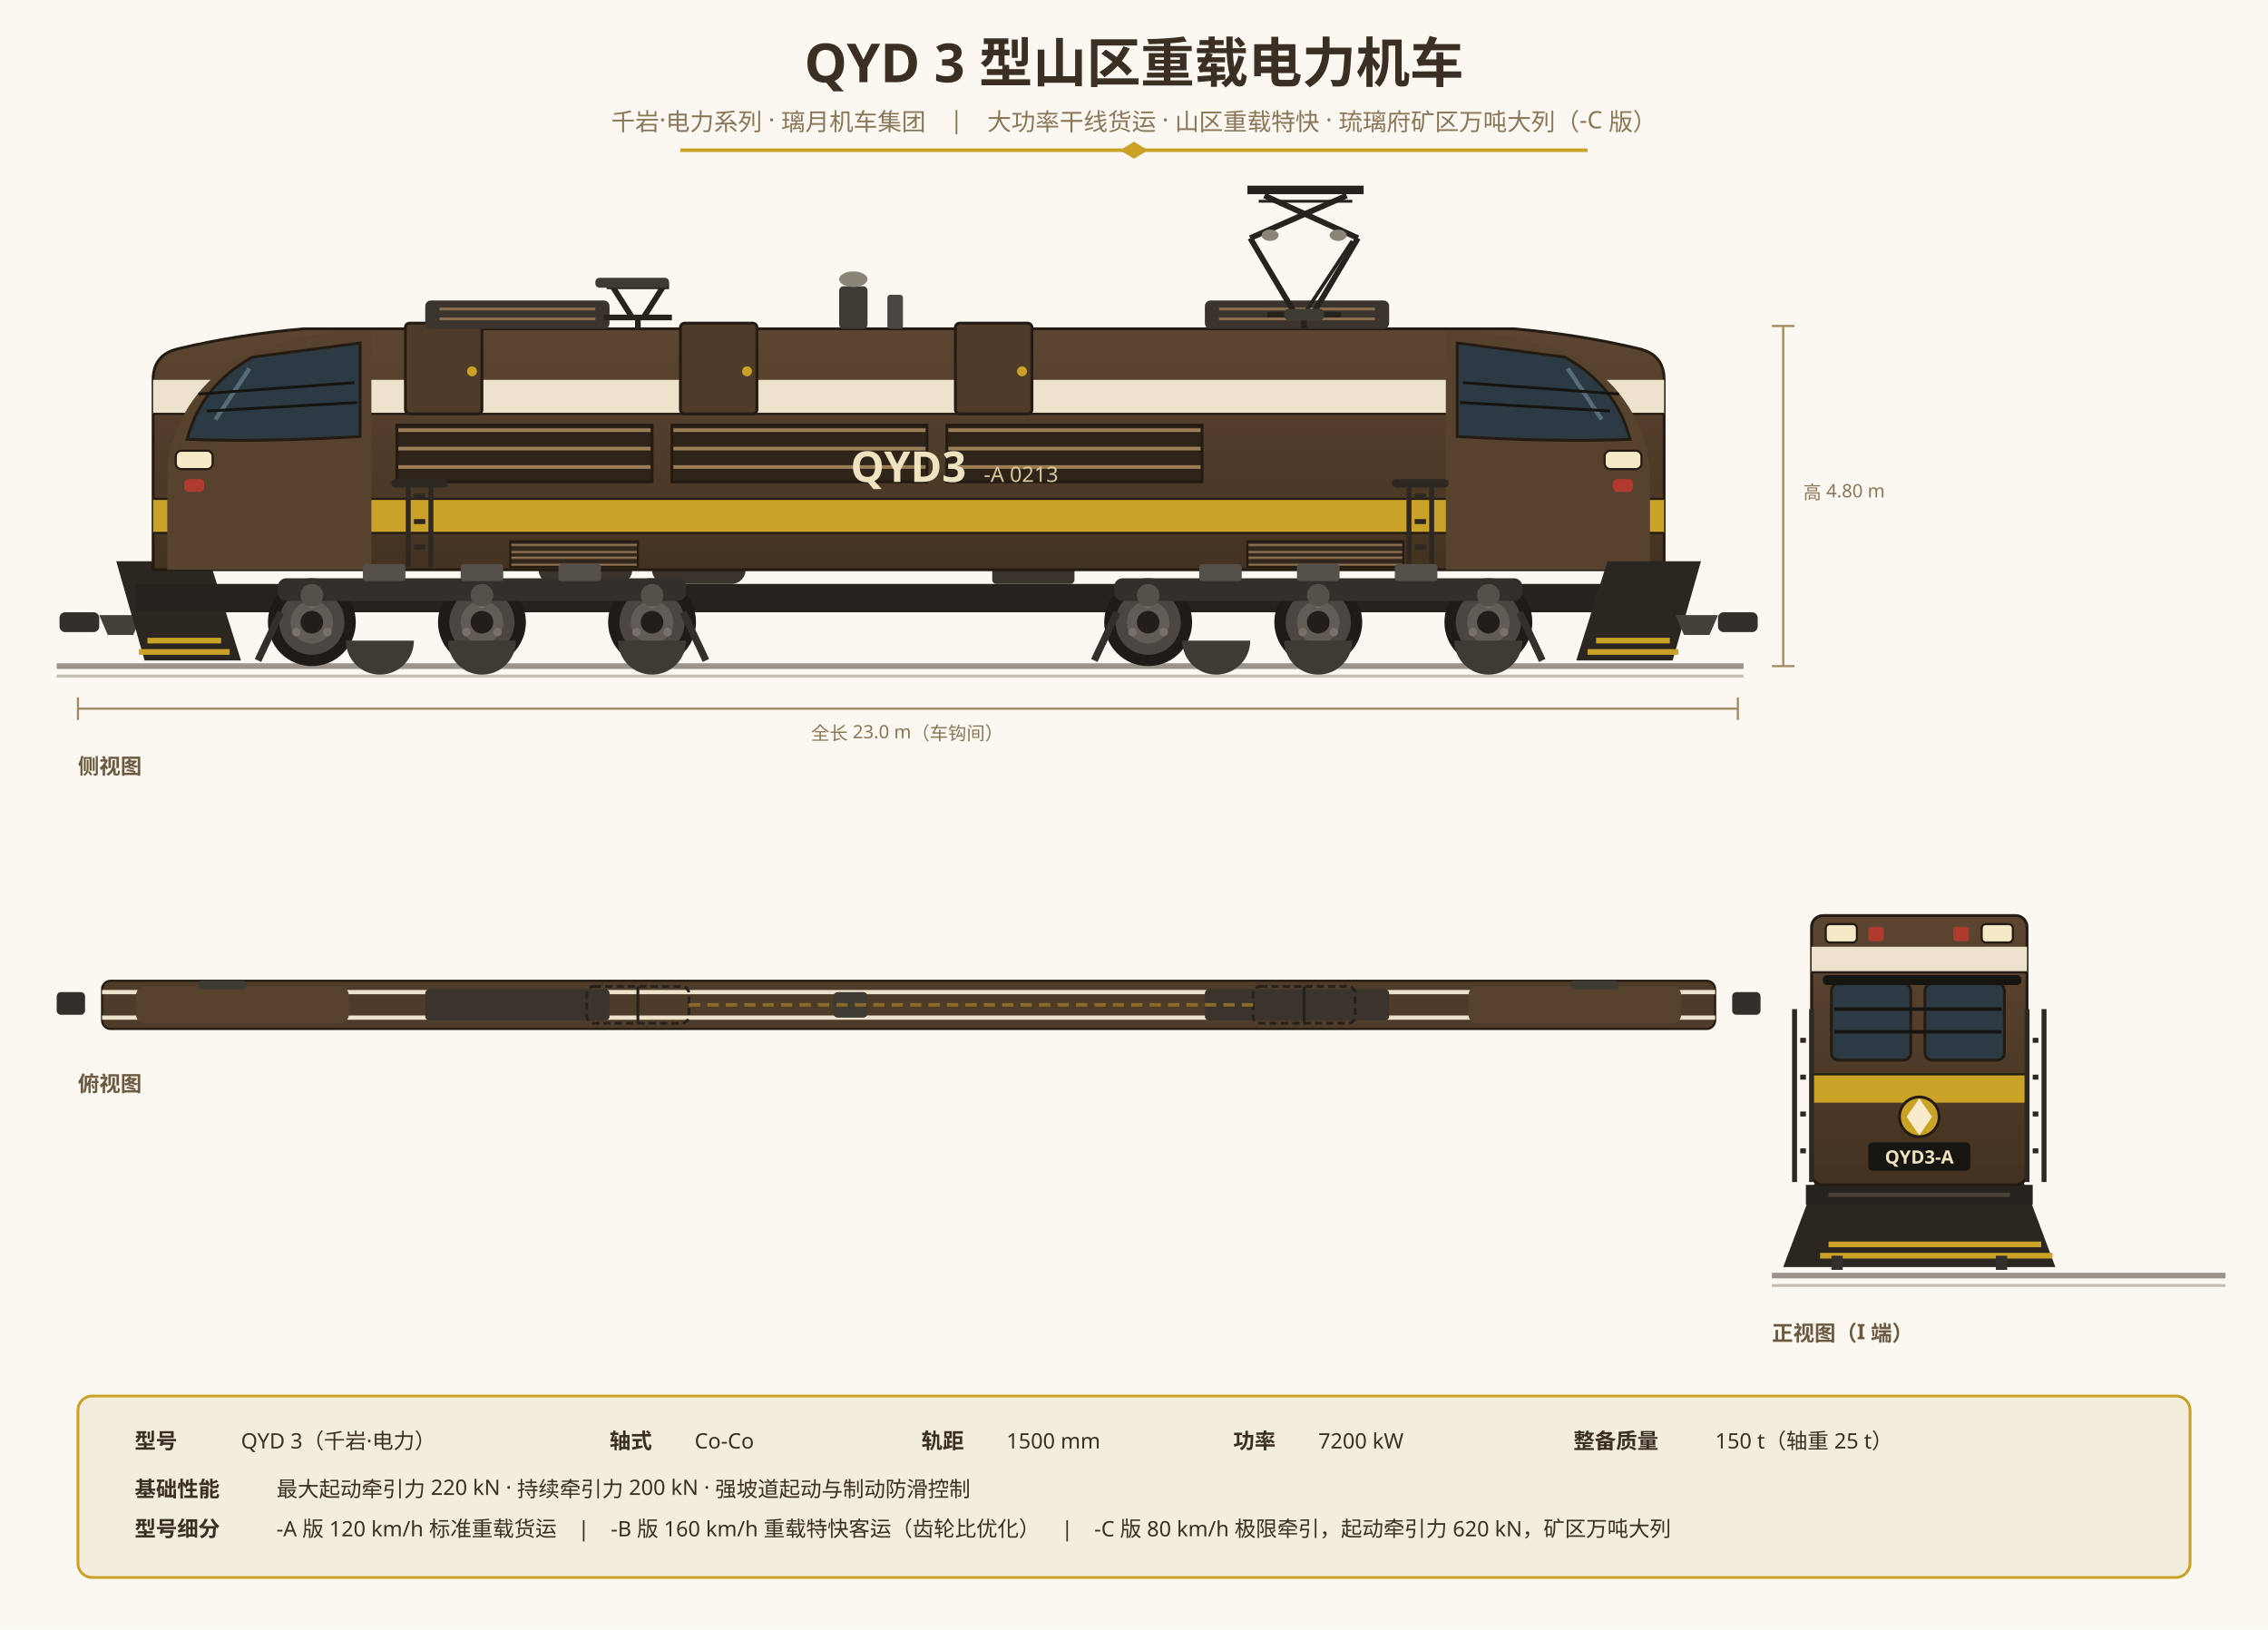
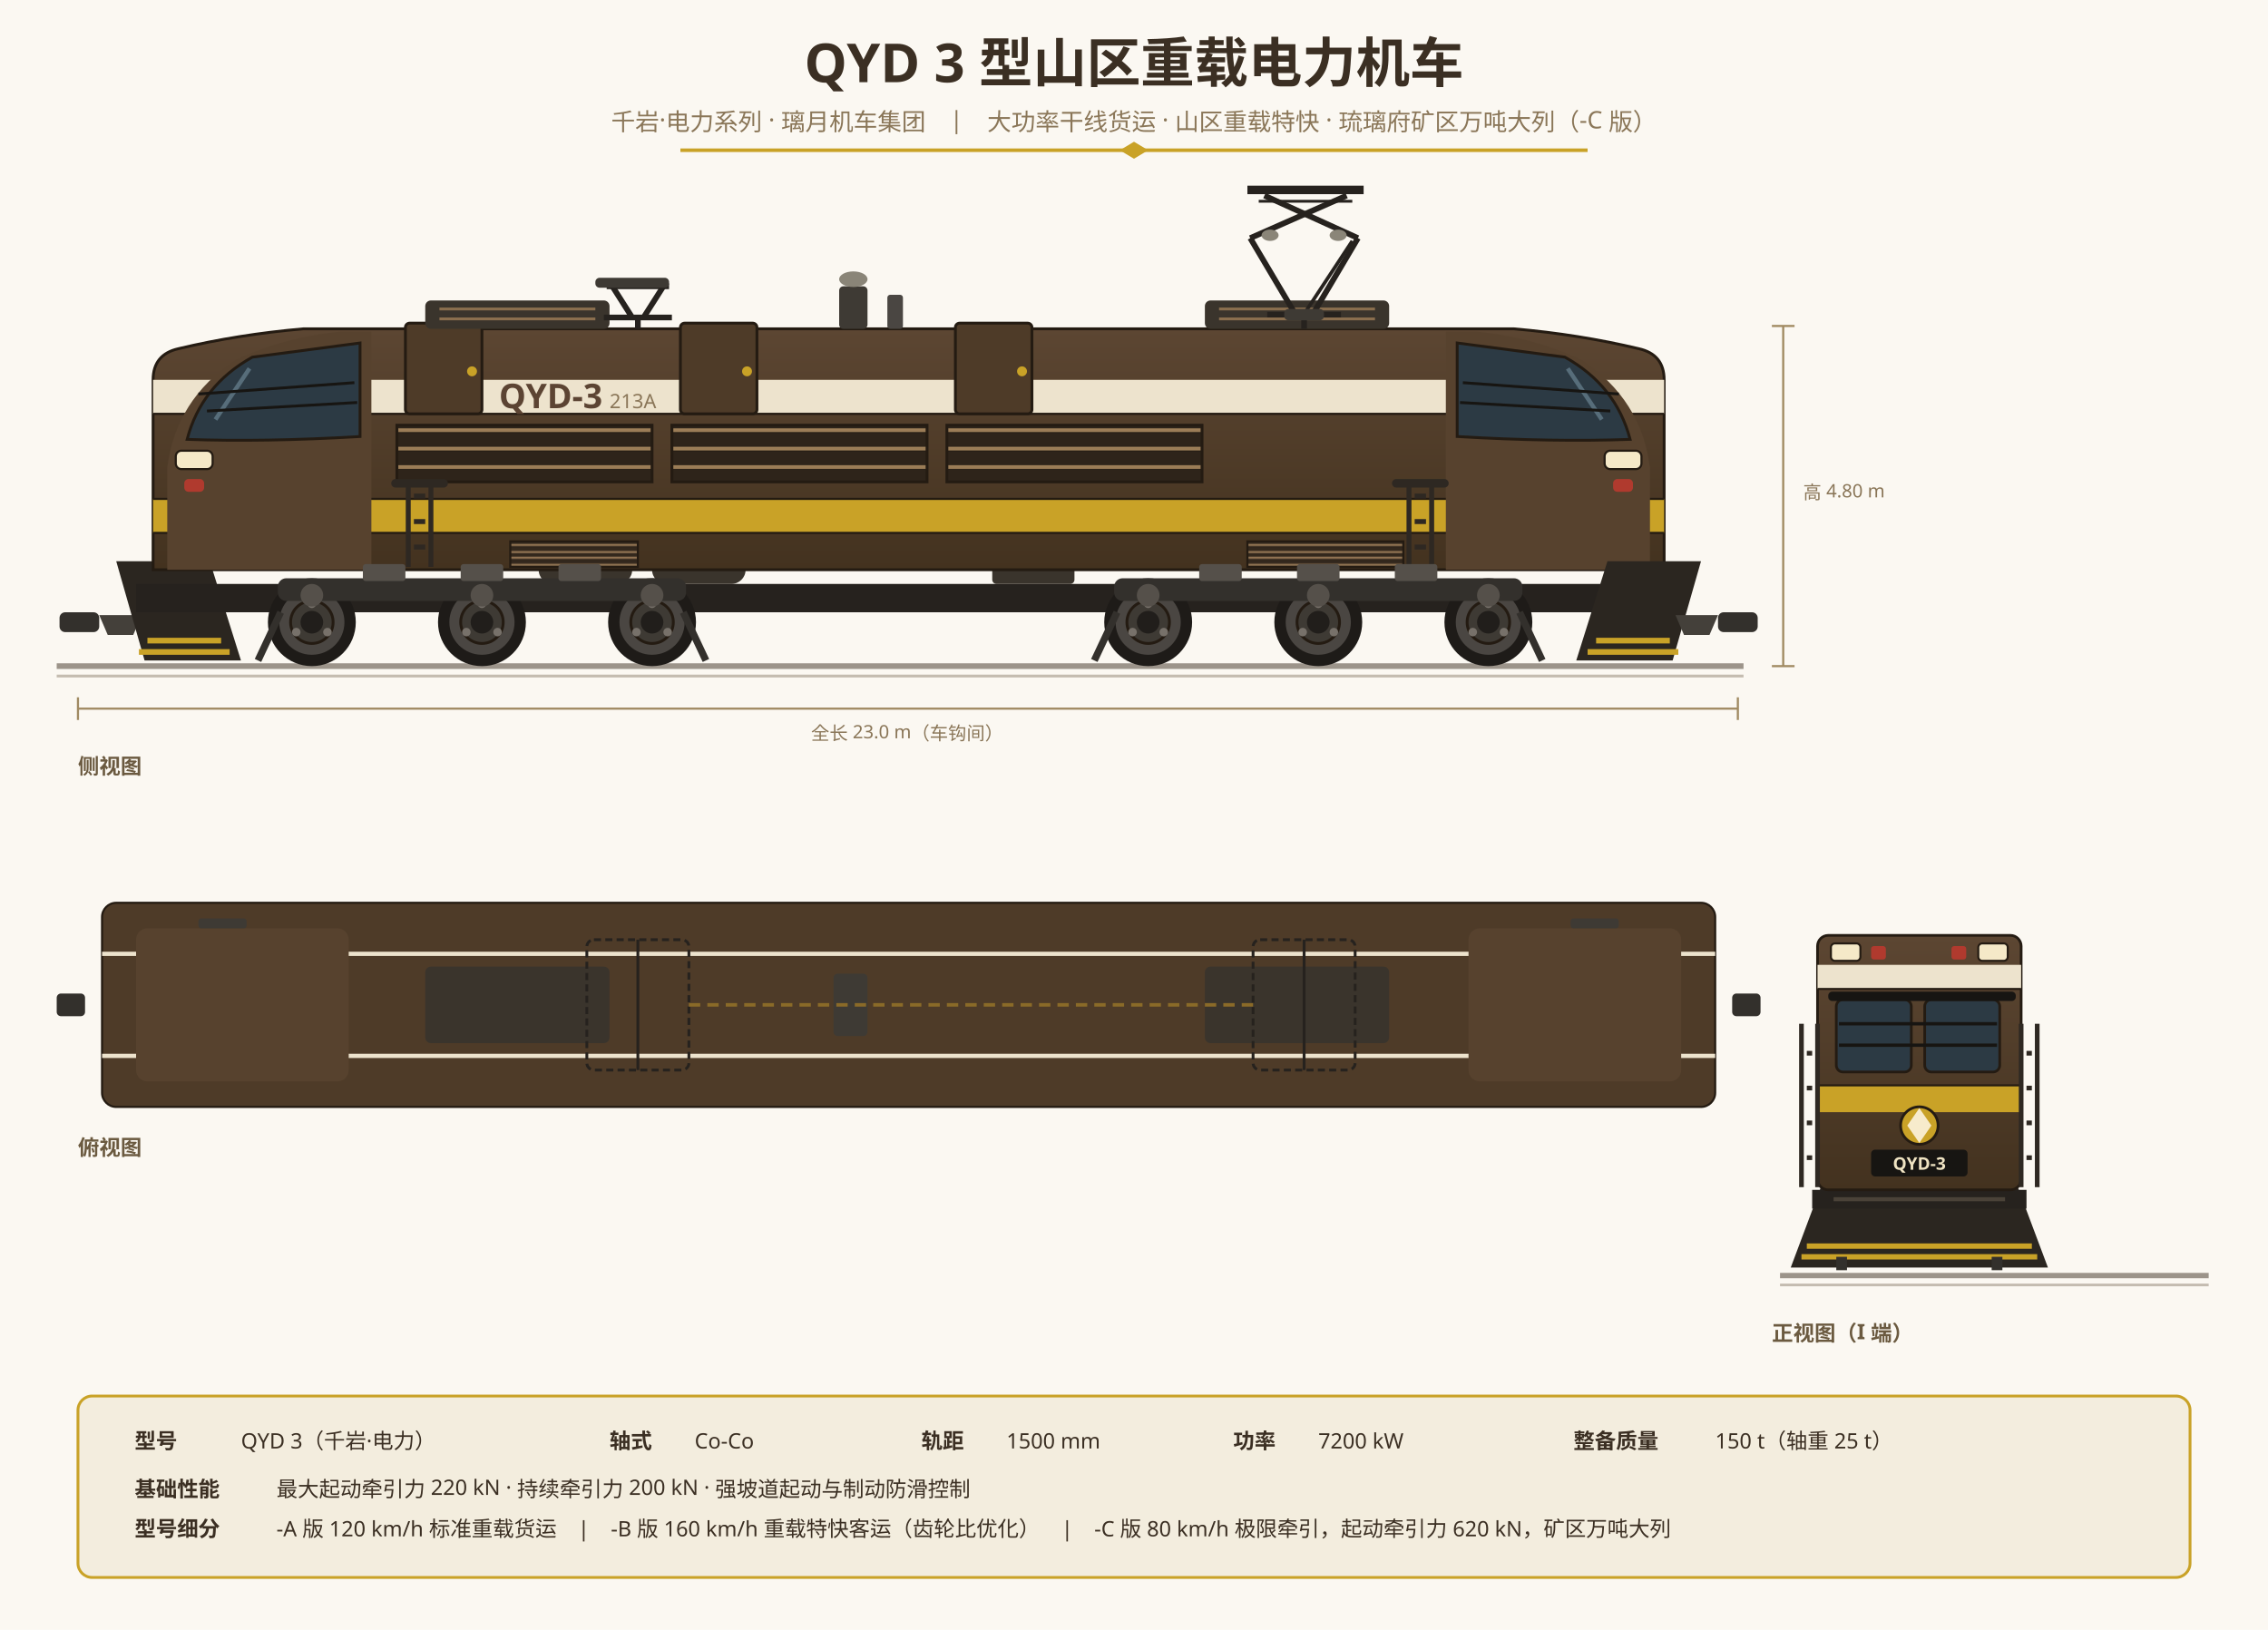
<svg xmlns="http://www.w3.org/2000/svg" viewBox="0 0 1600 1150" font-family="'Microsoft YaHei','PingFang SC','Noto Sans SC',sans-serif">
  <defs>
    <linearGradient id="q3body" x1="0" y1="0" x2="0" y2="1">
      <stop offset="0" stop-color="#5C4632" />
      <stop offset="1" stop-color="#43321F" />
    </linearGradient>
    <pattern id="q3grille" width="9" height="9" patternUnits="userSpaceOnUse">
      <rect width="9" height="9" fill="#33281D" />
      <line x1="0" y1="2.5" x2="9" y2="2.5" stroke="#8A6E4E" stroke-width="1.6" />
      <line x1="0" y1="6.5" x2="9" y2="6.5" stroke="#8A6E4E" stroke-width="1.6" />
    </pattern>
    <pattern id="q3louver" width="13" height="13" patternUnits="userSpaceOnUse">
      <rect width="13" height="13" fill="#2E241A" />
      <line x1="0" y1="4.5" x2="13" y2="4.5" stroke="#9A7C56" stroke-width="2.6" />
    </pattern>
    <g id="q3wheel">
      <circle r="31" fill="#1E1B18" />
      <circle r="23" fill="#4A4642" />
-       <circle r="15" fill="#615C56" />
+       <circle r="15" fill="#3E3A34" stroke="#241B12" stroke-width="2" />
      <circle r="8" fill="#211E1B" />
      <circle cx="0" cy="-13" r="3" fill="#77716A" />
      <circle cx="11" cy="7" r="3" fill="#77716A" />
      <circle cx="-11" cy="7" r="3" fill="#77716A" />
    </g>
  </defs>
  <rect width="1600" height="1150" fill="#FBF8F2" />
  <text x="800" y="58" text-anchor="middle" font-size="38" font-weight="700" fill="#3B2F23">QYD 3 型山区重载电力机车</text>
  <text x="800" y="92" text-anchor="middle" font-size="17" fill="#8A7658">千岩·电力系列 · 璃月机车集团　|　大功率干线货运 · 山区重载特快 · 琉璃府矿区万吨大列（-C 版）</text>
  <line x1="480" y1="106" x2="1120" y2="106" stroke="#C9A227" stroke-width="2.5" />
  <polygon points="800,100 810,106 800,112 790,106" fill="#C9A227" />
  <line x1="40" y1="470" x2="1230" y2="470" stroke="#9C948A" stroke-width="4" />
  <line x1="40" y1="477" x2="1230" y2="477" stroke="#C4BCB0" stroke-width="2" />
  <rect x="42" y="432" width="28" height="14" rx="4" fill="#33302C" />
  <path d="M 70 434 L 100 434 L 94 448 L 76 448 Z" fill="#44403A" />
  <path d="M 82 396 L 148 396 L 170 466 L 102 466 Z" fill="#2B2620" />
  <line x1="104" y1="452" x2="156" y2="452" stroke="#C9A227" stroke-width="4" />
  <line x1="98" y1="460" x2="162" y2="460" stroke="#C9A227" stroke-width="4" />
  <rect x="96" y="412" width="1090" height="20" fill="#26221E" />
  <rect x="380" y="392" width="66" height="20" rx="10" fill="#3A342C" />
  <rect x="460" y="392" width="66" height="20" rx="10" fill="#3A342C" />
  <rect x="700" y="394" width="58" height="18" rx="3" fill="#3A342C" />
  <path d="M 108 402 L 108 268 Q 108 250 126 246 Q 168 236 214 232 L 1068 232 Q 1114 236 1156 246 Q 1174 250 1174 268 L 1174 402 Z" fill="url(#q3body)" stroke="#241B12" stroke-width="2" />
  <path d="M 108 268 L 1174 268 L 1174 292 L 108 292 Z" fill="#EDE3CD" />
  <path d="M 108 352 L 1174 352 L 1174 376 L 108 376 Z" fill="#C9A227" />
  <line x1="108" y1="292" x2="1174" y2="292" stroke="#241B12" stroke-width="1.5" />
  <line x1="108" y1="352" x2="1174" y2="352" stroke="#241B12" stroke-width="1.5" />
  <line x1="108" y1="376" x2="1174" y2="376" stroke="#241B12" stroke-width="1.5" />
  <path d="M 118 330 Q 124 282 166 254 Q 200 238 240 234 L 262 234 L 262 402 L 118 402 Z" fill="#57422E" />
  <path d="M 132 310 Q 142 272 178 252 L 254 242 L 254 308 Q 186 312 132 310 Z" fill="#2C3A44" stroke="#241B12" stroke-width="2" />
  <line x1="152" y1="296" x2="176" y2="260" stroke="#5E7684" stroke-width="3" opacity="0.85" />
  <rect x="124" y="318" width="26" height="13" rx="4" fill="#F5E9C8" stroke="#241B12" stroke-width="1.5" />
  <rect x="130" y="338" width="14" height="9" rx="3" fill="#B03A2E" />
  <g stroke="#171512" stroke-width="2">
    <line x1="140" y1="278" x2="250" y2="270" />
    <line x1="146" y1="290" x2="252" y2="284" />
  </g>
  <path d="M 1164 330 Q 1158 282 1116 254 Q 1082 238 1042 234 L 1020 234 L 1020 402 L 1164 402 Z" fill="#57422E" />
  <path d="M 1150 310 Q 1140 272 1104 252 L 1028 242 L 1028 308 Q 1096 312 1150 310 Z" fill="#2C3A44" stroke="#241B12" stroke-width="2" />
  <line x1="1130" y1="296" x2="1106" y2="260" stroke="#5E7684" stroke-width="3" opacity="0.85" />
  <rect x="1132" y="318" width="26" height="13" rx="4" fill="#F5E9C8" stroke="#241B12" stroke-width="1.5" />
  <rect x="1138" y="338" width="14" height="9" rx="3" fill="#B03A2E" />
  <g stroke="#171512" stroke-width="2">
    <line x1="1142" y1="278" x2="1032" y2="270" />
    <line x1="1136" y1="290" x2="1030" y2="284" />
  </g>
  <rect x="280" y="300" width="180" height="40" fill="url(#q3louver)" stroke="#241B12" stroke-width="2" />
  <rect x="474" y="300" width="180" height="40" fill="url(#q3louver)" stroke="#241B12" stroke-width="2" />
  <rect x="668" y="300" width="180" height="40" fill="url(#q3louver)" stroke="#241B12" stroke-width="2" />
  <g stroke="#241B12" stroke-width="2" fill="#4E3B28">
-     <rect x="300" y="222" width="0" height="0" />
    <rect x="286" y="228" width="54" height="64" rx="3" />
    <rect x="480" y="228" width="54" height="64" rx="3" />
    <rect x="674" y="228" width="54" height="64" rx="3" />
  </g>
  <circle cx="333" cy="262" r="3.5" fill="#C9A227" />
  <circle cx="527" cy="262" r="3.5" fill="#C9A227" />
  <circle cx="721" cy="262" r="3.5" fill="#C9A227" />
  <rect x="880" y="382" width="110" height="18" fill="url(#q3grille)" stroke="#241B12" stroke-width="1.5" />
  <rect x="360" y="382" width="90" height="18" fill="url(#q3grille)" stroke="#241B12" stroke-width="1.5" />
-   <text x="600 " y="340" font-size="30" font-weight="700" fill="#EFE3C2">QYD3</text>
-   <text x="694" y="340" font-size="15" fill="#D8C79A">-A 0213</text>
+   <text x="352" y="288" font-size="24" font-weight="700" fill="#5C4433">QYD-3</text>
+   <text x="430" y="288" font-size="14" fill="#8A7658">213A</text>
  <rect x="300" y="212" width="130" height="20" rx="4" fill="#3A342C" />
  <g stroke="#8A6E4E" stroke-width="2">
    <line x1="310" y1="218" x2="420" y2="218" />
    <line x1="310" y1="225" x2="420" y2="225" />
  </g>
  <rect x="850" y="212" width="130" height="20" rx="4" fill="#3A342C" />
  <g stroke="#8A6E4E" stroke-width="2">
    <line x1="860" y1="218" x2="970" y2="218" />
    <line x1="860" y1="225" x2="970" y2="225" />
  </g>
  <rect x="592" y="202" width="20" height="30" rx="3" fill="#3E3A34" />
  <ellipse cx="602" cy="197" rx="10" ry="5.5" fill="#8A8578" />
  <rect x="626" y="208" width="11" height="24" rx="2" fill="#4A4642" />
  <g stroke="#26221E" stroke-width="4" fill="none">
    <line x1="450" y1="232" x2="450" y2="224" />
    <path d="M 426 224 L 474 224 M 446 224 L 432 202 M 454 224 L 468 202" />
    <line x1="428" y1="202" x2="472" y2="202" />
  </g>
  <rect x="420" y="196" width="52" height="7" rx="3" fill="#3E3A34" />
  <g stroke="#26221E" stroke-width="4" fill="none">
    <line x1="920" y1="232" x2="920" y2="222" />
    <line x1="894" y1="222" x2="946" y2="222" />
    <line x1="914" y1="222" x2="882" y2="168" />
    <line x1="926" y1="222" x2="958" y2="168" />
    <line x1="882" y1="168" x2="950" y2="138" />
    <line x1="958" y1="168" x2="892" y2="138" />
    <line x1="888" y1="142" x2="954" y2="142" stroke-width="2" />
    <line x1="880" y1="134" x2="962" y2="134" stroke-width="6" />
    <line x1="921" y1="220" x2="954" y2="170" stroke-width="2.5" />
  </g>
  <rect x="906" y="218" width="28" height="8" rx="3" fill="#3E3A34" />
  <ellipse cx="896" cy="166" rx="6" ry="4" fill="#8A8578" />
  <ellipse cx="944" cy="166" rx="6" ry="4" fill="#8A8578" />
  <g stroke="#2E2822" stroke-width="3.5" fill="none">
    <path d="M 288 400 L 288 342 M 304 400 L 304 342 M 292 386 L 300 386 M 292 368 L 300 368 M 292 350 L 300 350" />
    <path d="M 994 400 L 994 342 M 1010 400 L 1010 342 M 998 386 L 1006 386 M 998 368 L 1006 368 M 998 350 L 1006 350" />
  </g>
  <rect x="276" y="338" width="40" height="6" rx="3" fill="#2E2822" />
  <rect x="982" y="338" width="40" height="6" rx="3" fill="#2E2822" />
  <g>
    <use href="#q3wheel" x="220" y="439" />
    <use href="#q3wheel" x="340" y="439" />
    <use href="#q3wheel" x="460" y="439" />
    <rect x="196" y="408" width="288" height="16" rx="6" fill="#33302C" />
    <rect x="256" y="398" width="30" height="12" rx="2" fill="#55504A" />
    <rect x="325" y="398" width="30" height="12" rx="2" fill="#55504A" />
    <rect x="394" y="398" width="30" height="12" rx="2" fill="#55504A" />
    <circle cx="220" cy="420" r="8" fill="#55504A" />
    <circle cx="340" cy="420" r="8" fill="#55504A" />
    <circle cx="460" cy="420" r="8" fill="#55504A" />
-     <path d="M 244 452 a 24 24 0 0 0 48 0 z" fill="#3E3A34" />
-     <path d="M 316 452 a 24 24 0 0 0 48 0 z" fill="#3E3A34" />
-     <path d="M 436 452 a 24 24 0 0 0 48 0 z" fill="#3E3A34" />
  </g>
  <g>
    <use href="#q3wheel" x="810" y="439" />
    <use href="#q3wheel" x="930" y="439" />
    <use href="#q3wheel" x="1050" y="439" />
    <rect x="786" y="408" width="288" height="16" rx="6" fill="#33302C" />
    <rect x="846" y="398" width="30" height="12" rx="2" fill="#55504A" />
    <rect x="915" y="398" width="30" height="12" rx="2" fill="#55504A" />
    <rect x="984" y="398" width="30" height="12" rx="2" fill="#55504A" />
    <circle cx="810" cy="420" r="8" fill="#55504A" />
    <circle cx="930" cy="420" r="8" fill="#55504A" />
    <circle cx="1050" cy="420" r="8" fill="#55504A" />
-     <path d="M 834 452 a 24 24 0 0 0 48 0 z" fill="#3E3A34" />
-     <path d="M 906 452 a 24 24 0 0 0 48 0 z" fill="#3E3A34" />
-     <path d="M 1026 452 a 24 24 0 0 0 48 0 z" fill="#3E3A34" />
  </g>
  <line x1="198" y1="432" x2="182" y2="466" stroke="#33302C" stroke-width="5" />
  <line x1="482" y1="432" x2="498" y2="466" stroke="#33302C" stroke-width="5" />
  <line x1="788" y1="432" x2="772" y2="466" stroke="#33302C" stroke-width="5" />
  <line x1="1072" y1="432" x2="1088" y2="466" stroke="#33302C" stroke-width="5" />
  <path d="M 1200 396 L 1134 396 L 1112 466 L 1180 466 Z" fill="#2B2620" />
  <line x1="1126" y1="452" x2="1178" y2="452" stroke="#C9A227" stroke-width="4" />
  <line x1="1120" y1="460" x2="1184" y2="460" stroke="#C9A227" stroke-width="4" />
  <rect x="1212" y="432" width="28" height="14" rx="4" fill="#33302C" />
  <path d="M 1212 434 L 1182 434 L 1188 448 L 1206 448 Z" fill="#44403A" />
  <g stroke="#A08A62" stroke-width="1.5" fill="none">
    <line x1="55" y1="500" x2="1226" y2="500" />
    <line x1="55" y1="492" x2="55" y2="508" />
    <line x1="1226" y1="492" x2="1226" y2="508" />
  </g>
  <text x="640" y="522" text-anchor="middle" font-size="13" fill="#8A7658">全长 23.0 m（车钩间）</text>
  <g stroke="#A08A62" stroke-width="1.5" fill="none">
    <line x1="1258" y1="230" x2="1258" y2="470" />
    <line x1="1250" y1="230" x2="1266" y2="230" />
    <line x1="1250" y1="470" x2="1266" y2="470" />
  </g>
  <text x="1272" y="352" font-size="13" fill="#8A7658">高 4.80 m</text>
  <text x="55" y="546" font-size="15" font-weight="600" fill="#6B5A40">侧视图</text>
  <g>
-     <rect x="40" y="700" width="20" height="16" rx="3" fill="#33302C" />
-     <rect x="1222" y="700" width="20" height="16" rx="3" fill="#33302C" />
-     <rect x="72" y="692" width="1138" height="34" rx="6" fill="#4E3B28" stroke="#241B12" stroke-width="1.5" />
-     <line x1="72" y1="700" x2="1210" y2="700" stroke="#EDE3CD" stroke-width="3" />
-     <line x1="72" y1="718" x2="1210" y2="718" stroke="#EDE3CD" stroke-width="3" />
-     <rect x="96" y="696" width="150" height="26" rx="6" fill="#57422E" />
-     <rect x="1036" y="696" width="150" height="26" rx="6" fill="#57422E" />
-     <rect x="140" y="692" width="34" height="6" rx="2" fill="#3E3A34" />
-     <rect x="1108" y="692" width="34" height="6" rx="2" fill="#3E3A34" />
-     <rect x="300" y="698" width="130" height="22" rx="3" fill="#3A342C" />
-     <rect x="850" y="698" width="130" height="22" rx="3" fill="#3A342C" />
-     <rect x="588" y="700" width="24" height="18" rx="3" fill="#3E3A34" />
-     <rect x="414" y="696" width="72" height="26" rx="5" fill="none" stroke="#26221E" stroke-width="2" stroke-dasharray="5 3" />
-     <line x1="450" y1="696" x2="450" y2="722" stroke="#26221E" stroke-width="2" />
-     <rect x="884" y="696" width="72" height="26" rx="5" fill="none" stroke="#26221E" stroke-width="2" stroke-dasharray="5 3" />
-     <line x1="920" y1="696" x2="920" y2="722" stroke="#26221E" stroke-width="2" />
+     <rect x="40" y="701" width="20" height="16" rx="3" fill="#33302C" />
+     <rect x="1222" y="701" width="20" height="16" rx="3" fill="#33302C" />
+     <rect x="72" y="637" width="1138" height="144" rx="10" fill="#4E3B28" stroke="#241B12" stroke-width="1.5" />
+     <line x1="72" y1="673" x2="1210" y2="673" stroke="#EDE3CD" stroke-width="3" />
+     <line x1="72" y1="745" x2="1210" y2="745" stroke="#EDE3CD" stroke-width="3" />
+     <rect x="96" y="655" width="150" height="108" rx="8" fill="#57422E" />
+     <rect x="1036" y="655" width="150" height="108" rx="8" fill="#57422E" />
+     <rect x="140" y="648" width="34" height="7" rx="2" fill="#3E3A34" />
+     <rect x="1108" y="648" width="34" height="7" rx="2" fill="#3E3A34" />
+     <rect x="300" y="682" width="130" height="54" rx="4" fill="#3A342C" />
+     <rect x="850" y="682" width="130" height="54" rx="4" fill="#3A342C" />
+     <rect x="588" y="687" width="24" height="44" rx="3" fill="#3E3A34" />
+     <rect x="414" y="663" width="72" height="92" rx="5" fill="none" stroke="#26221E" stroke-width="2" stroke-dasharray="5 3" />
+     <line x1="450" y1="663" x2="450" y2="755" stroke="#26221E" stroke-width="2" />
+     <rect x="884" y="663" width="72" height="92" rx="5" fill="none" stroke="#26221E" stroke-width="2" stroke-dasharray="5 3" />
+     <line x1="920" y1="663" x2="920" y2="755" stroke="#26221E" stroke-width="2" />
    <line x1="486" y1="709" x2="884" y2="709" stroke="#8A6A28" stroke-width="2.5" stroke-dasharray="8 5" />
  </g>
-   <text x="55" y="770" font-size="15" font-weight="600" fill="#6B5A40">俯视图</text>
-   <g>
+   <text x="55" y="815" font-size="15" font-weight="600" fill="#6B5A40">俯视图</text>
+   <g transform="translate(74.5 49.5) scale(0.945)">
    <line x1="1250" y1="900" x2="1570" y2="900" stroke="#9C948A" stroke-width="4" />
    <line x1="1250" y1="907" x2="1570" y2="907" stroke="#C4BCB0" stroke-width="2" />
    <rect x="1338" y="862" width="32" height="16" rx="5" fill="#33302C" />
    <path d="M 1342 866 L 1366 866 L 1360 880 L 1348 880 Z" fill="#44403A" />
    <path d="M 1282 830 L 1426 830 L 1450 894 L 1258 894 Z" fill="#2B2620" />
-     <line x1="1290" y1="878" x2="1440" y2="878" stroke="#C9A227" stroke-width="4" />
-     <line x1="1284" y1="886" x2="1448" y2="886" stroke="#C9A227" stroke-width="4" />
+     <line x1="1270" y1="878" x2="1438" y2="878" stroke="#C9A227" stroke-width="4" />
+     <line x1="1266" y1="886" x2="1442" y2="886" stroke="#C9A227" stroke-width="4" />
    <rect x="1274" y="836" width="160" height="14" fill="#26221E" />
    <line x1="1290" y1="843" x2="1418" y2="843" stroke="#4A4238" stroke-width="3" />
    <rect x="1278" y="646" width="152" height="190" rx="8" fill="url(#q3body)" stroke="#241B12" stroke-width="2" />
    <rect x="1278" y="668" width="152" height="18" fill="#EDE3CD" />
    <rect x="1278" y="758" width="152" height="20" fill="#C9A227" />
    <line x1="1278" y1="686" x2="1430" y2="686" stroke="#241B12" stroke-width="1.5" />
    <line x1="1278" y1="758" x2="1430" y2="758" stroke="#241B12" stroke-width="1.5" />
    <rect x="1292" y="694" width="56" height="54" rx="5" fill="#2C3A44" stroke="#241B12" stroke-width="2" />
    <rect x="1358" y="694" width="56" height="54" rx="5" fill="#2C3A44" stroke="#241B12" stroke-width="2" />
    <g stroke="#171512" stroke-width="2.5">
      <line x1="1294" y1="712" x2="1412" y2="712" />
      <line x1="1294" y1="728" x2="1412" y2="728" />
    </g>
    <rect x="1286" y="688" width="140" height="7" rx="3" fill="#171512" />
    <rect x="1288" y="652" width="22" height="13" rx="3" fill="#F5E9C8" stroke="#241B12" stroke-width="1.5" />
    <rect x="1398" y="652" width="22" height="13" rx="3" fill="#F5E9C8" stroke="#241B12" stroke-width="1.5" />
    <rect x="1318" y="654" width="11" height="10" rx="2" fill="#B03A2E" />
    <rect x="1378" y="654" width="11" height="10" rx="2" fill="#B03A2E" />
    <circle cx="1354" cy="788" r="14" fill="#C9A227" stroke="#241B12" stroke-width="2" />
    <polygon points="1354,775 1363,788 1354,801 1345,788" fill="#F7EBCC" />
    <rect x="1318" y="806" width="72" height="20" rx="3" fill="#171512" />
-     <text x="1354" y="821" text-anchor="middle" font-size="13" font-weight="700" fill="#EFE3C2">QYD3-A</text>
+     <text x="1354" y="821" text-anchor="middle" font-size="13" font-weight="700" fill="#EFE3C2">QYD-3</text>
    <g stroke="#2E2822" stroke-width="3.5" fill="none">
      <path d="M 1266 834 L 1266 712 M 1278 834 L 1278 712 M 1270 812 L 1274 812 M 1270 786 L 1274 786 M 1270 760 L 1274 760 M 1270 734 L 1274 734" />
      <path d="M 1442 834 L 1442 712 M 1430 834 L 1430 712 M 1434 812 L 1438 812 M 1434 786 L 1438 786 M 1434 760 L 1438 760 M 1434 734 L 1438 734" />
    </g>
    <rect x="1292" y="886" width="8" height="10" fill="#33302C" />
    <rect x="1408" y="886" width="8" height="10" fill="#33302C" />
  </g>
  <text x="1250" y="946" font-size="15" font-weight="600" fill="#6B5A40">正视图（I 端）</text>
  <g>
    <rect x="55" y="985" width="1490" height="128" rx="10" fill="#F3EDDE" stroke="#C9A227" stroke-width="2" />
    <g font-size="15" fill="#3B2F23">
      <text x="95" y="1022" font-weight="700">型号</text>
      <text x="170" y="1022">QYD 3（千岩·电力）</text>
      <text x="430" y="1022" font-weight="700">轴式</text>
      <text x="490" y="1022">Co-Co</text>
      <text x="650" y="1022" font-weight="700">轨距</text>
      <text x="710" y="1022">1500 mm</text>
      <text x="870" y="1022" font-weight="700">功率</text>
      <text x="930" y="1022">7200 kW</text>
      <text x="1110" y="1022" font-weight="700">整备质量</text>
      <text x="1210" y="1022">150 t（轴重 25 t）</text>
      <text x="95" y="1056" font-weight="700">基础性能</text>
      <text x="195" y="1056">最大起动牵引力 220 kN · 持续牵引力 200 kN · 强坡道起动与制动防滑控制</text>
      <text x="95" y="1084" font-weight="700">型号细分</text>
      <text x="195" y="1084">-A 版 120 km/h 标准重载货运　|　-B 版 160 km/h 重载特快客运（齿轮比优化）　|　-C 版 80 km/h 极限牵引，起动牵引力 620 kN，矿区万吨大列</text>
    </g>
  </g>
</svg>
